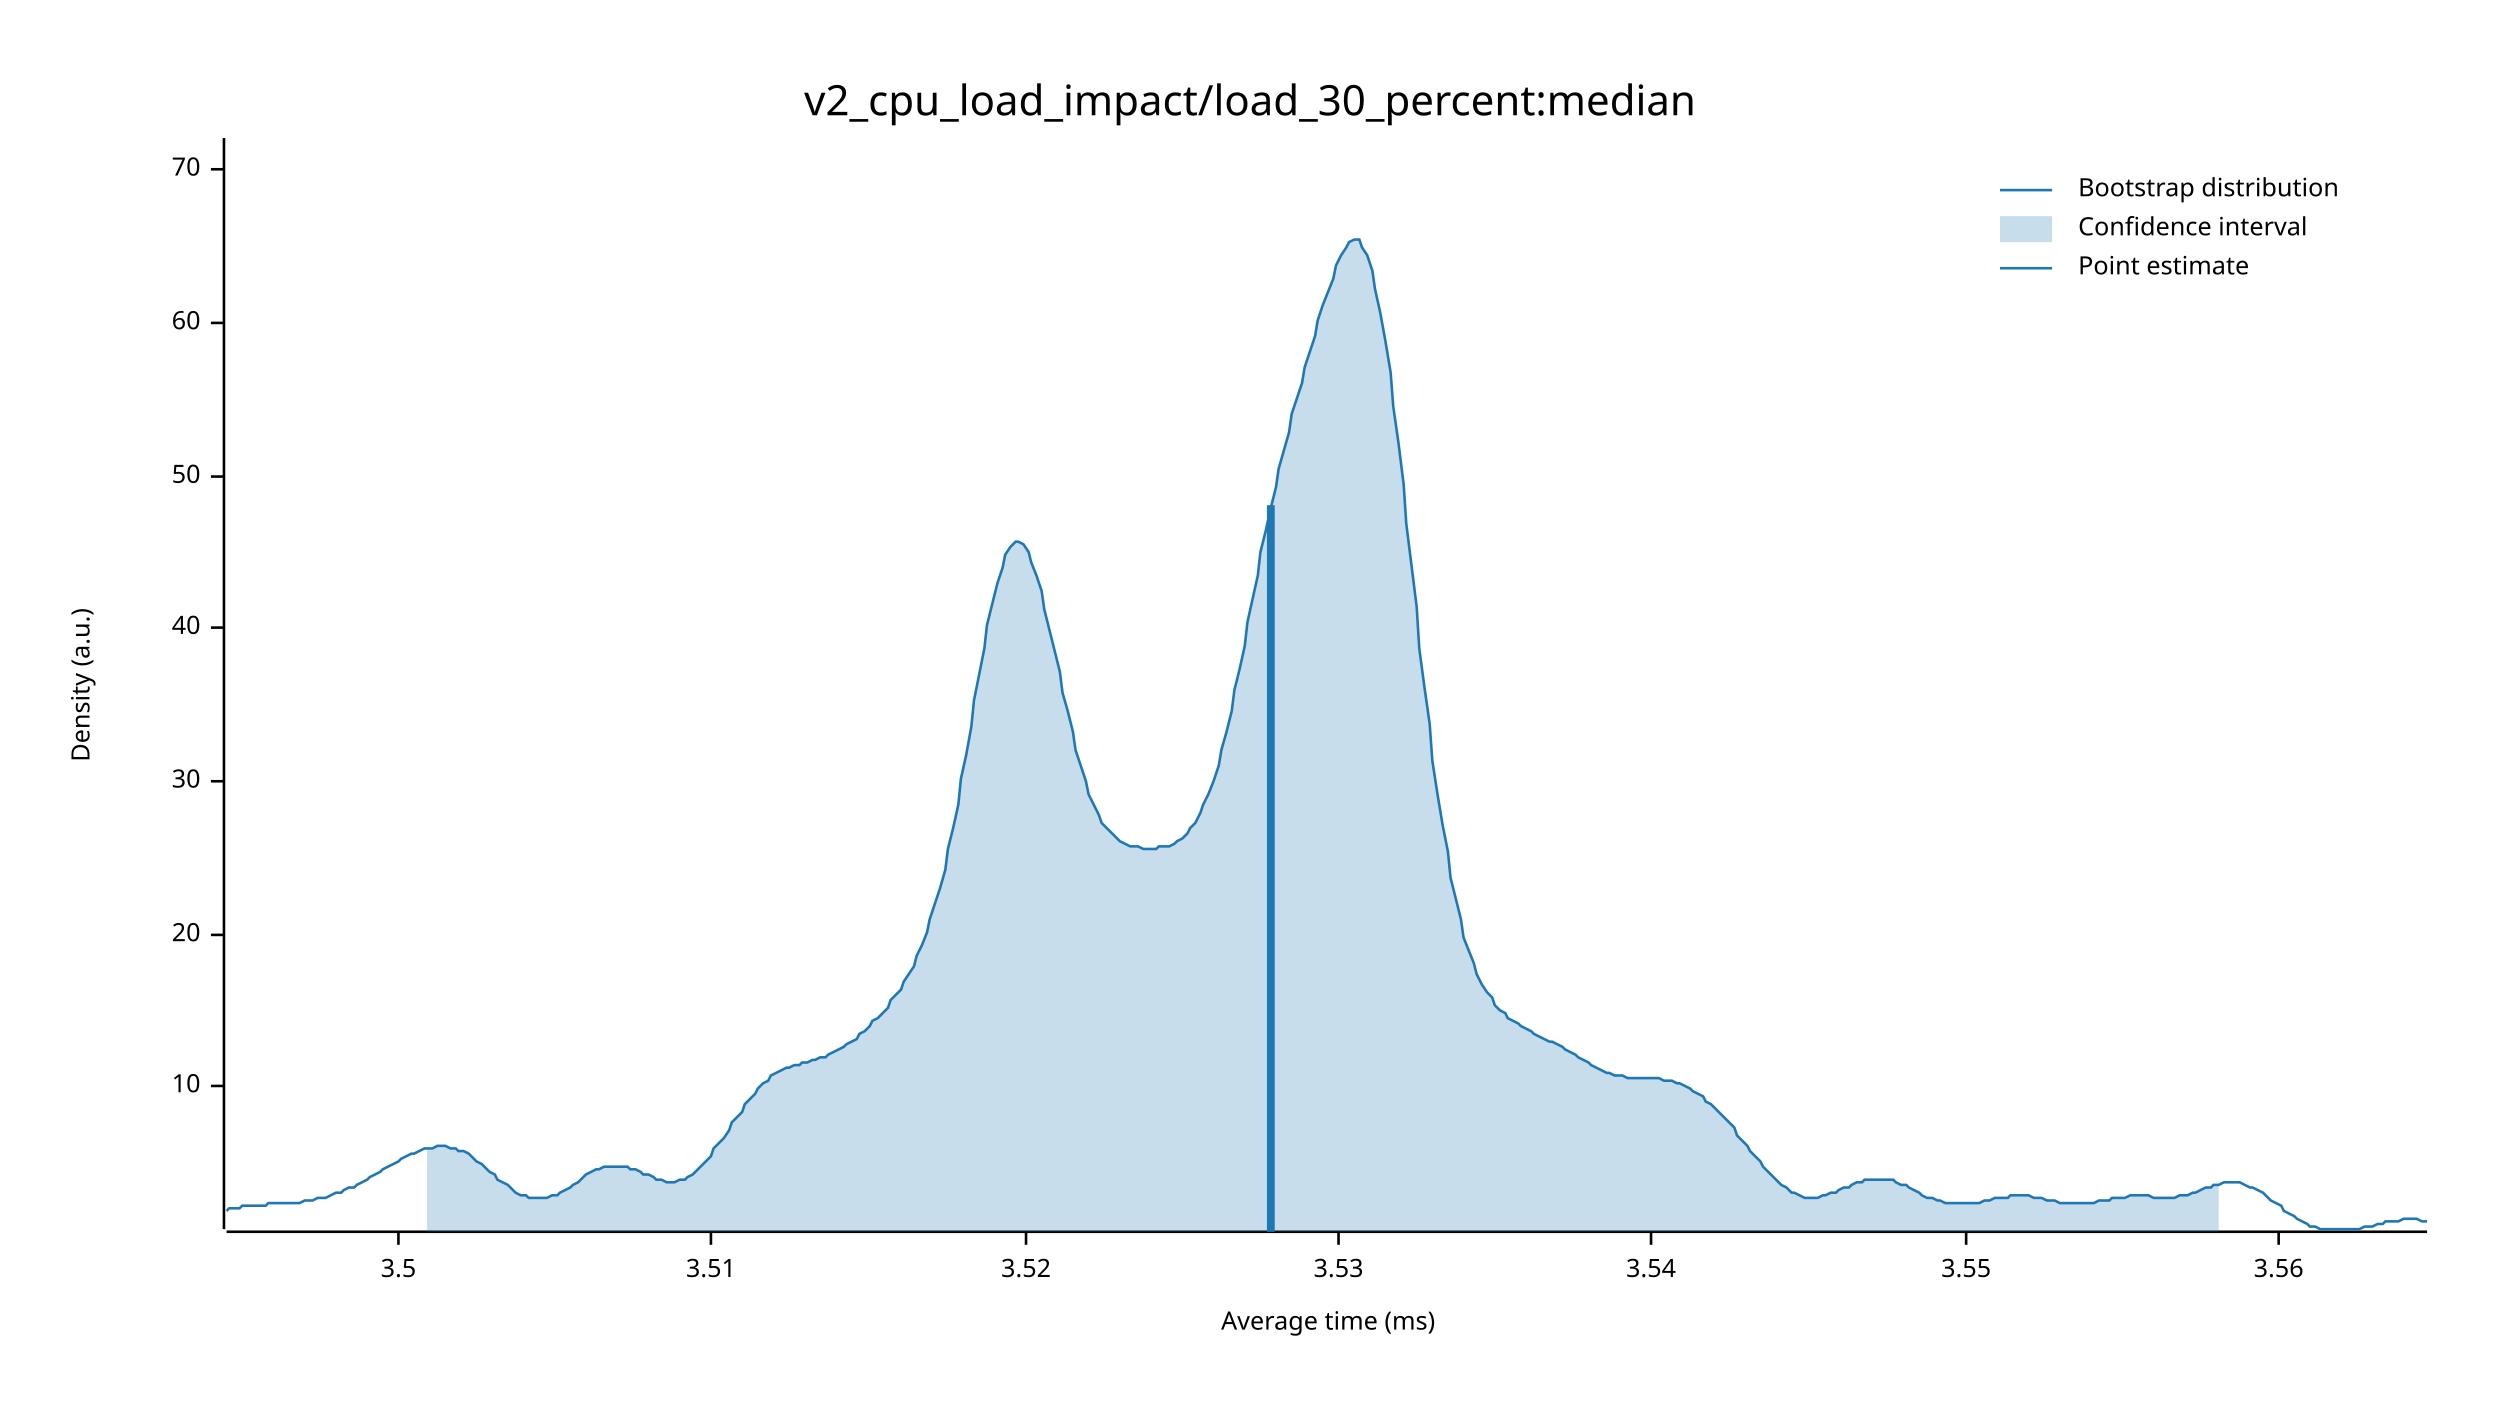
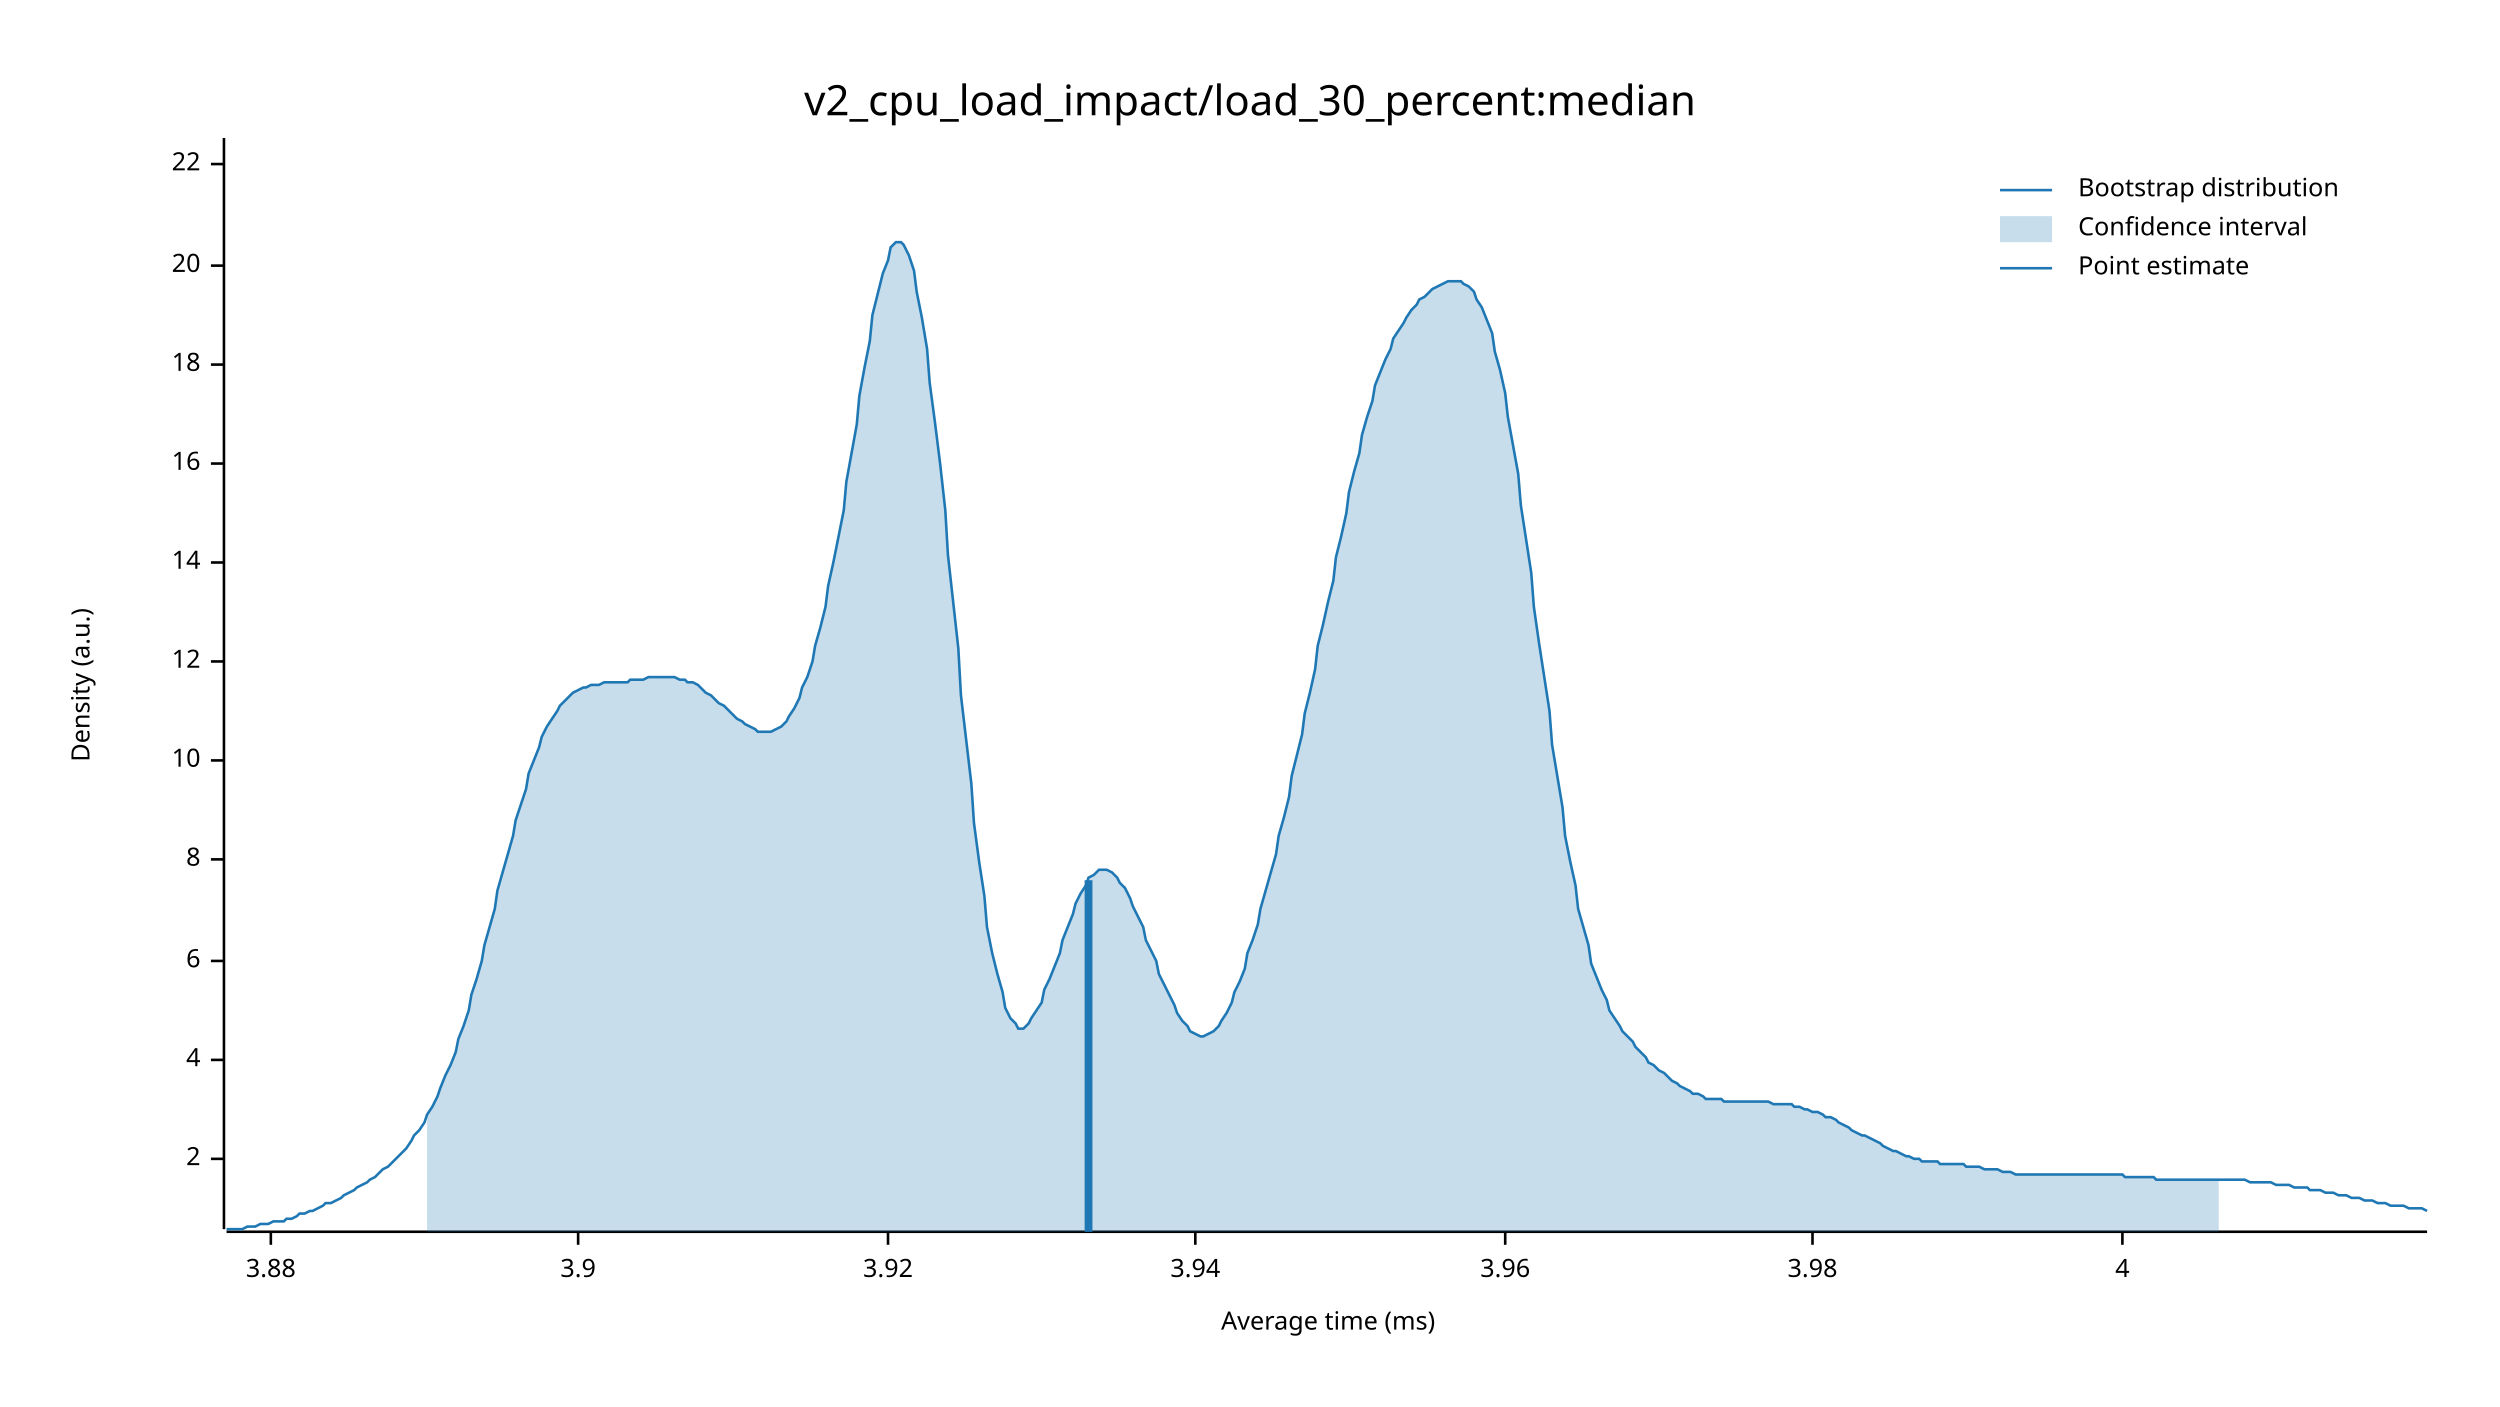
<svg xmlns="http://www.w3.org/2000/svg" width="960" height="540" viewBox="0 0 960 540">
  <text x="480" y="32" dy="0.76em" text-anchor="middle" font-family="sans-serif" font-size="16.129" opacity="1" fill="#000000">
v2_cpu_load_impact/load_30_percent:median
</text>
  <text x="27" y="263" dy="0.76em" text-anchor="middle" font-family="sans-serif" font-size="9.677" opacity="1" fill="#000000" transform="rotate(270, 27, 263)">
Density (a.u.)
</text>
  <text x="510" y="513" dy="-0.5ex" text-anchor="middle" font-family="sans-serif" font-size="9.677" opacity="1" fill="#000000">
Average time (ms)
</text>
  <polyline fill="none" opacity="1" stroke="#000000" stroke-width="1" points="86,53 86,472 " />
-   <text x="77" y="417" dy="0.5ex" text-anchor="end" font-family="sans-serif" font-size="9.677" opacity="1" fill="#000000">
+   <text x="77" y="445" dy="0.5ex" text-anchor="end" font-family="sans-serif" font-size="9.677" opacity="1" fill="#000000">
+ 2
+ </text>
+   <polyline fill="none" opacity="1" stroke="#000000" stroke-width="1" points="81,445 86,445 " />
+   <text x="77" y="407" dy="0.5ex" text-anchor="end" font-family="sans-serif" font-size="9.677" opacity="1" fill="#000000">
+ 4
+ </text>
+   <polyline fill="none" opacity="1" stroke="#000000" stroke-width="1" points="81,407 86,407 " />
+   <text x="77" y="369" dy="0.5ex" text-anchor="end" font-family="sans-serif" font-size="9.677" opacity="1" fill="#000000">
+ 6
+ </text>
+   <polyline fill="none" opacity="1" stroke="#000000" stroke-width="1" points="81,369 86,369 " />
+   <text x="77" y="330" dy="0.5ex" text-anchor="end" font-family="sans-serif" font-size="9.677" opacity="1" fill="#000000">
+ 8
+ </text>
+   <polyline fill="none" opacity="1" stroke="#000000" stroke-width="1" points="81,330 86,330 " />
+   <text x="77" y="292" dy="0.5ex" text-anchor="end" font-family="sans-serif" font-size="9.677" opacity="1" fill="#000000">
10
</text>
-   <polyline fill="none" opacity="1" stroke="#000000" stroke-width="1" points="81,417 86,417 " />
-   <text x="77" y="359" dy="0.5ex" text-anchor="end" font-family="sans-serif" font-size="9.677" opacity="1" fill="#000000">
+   <polyline fill="none" opacity="1" stroke="#000000" stroke-width="1" points="81,292 86,292 " />
+   <text x="77" y="254" dy="0.5ex" text-anchor="end" font-family="sans-serif" font-size="9.677" opacity="1" fill="#000000">
+ 12
+ </text>
+   <polyline fill="none" opacity="1" stroke="#000000" stroke-width="1" points="81,254 86,254 " />
+   <text x="77" y="216" dy="0.5ex" text-anchor="end" font-family="sans-serif" font-size="9.677" opacity="1" fill="#000000">
+ 14
+ </text>
+   <polyline fill="none" opacity="1" stroke="#000000" stroke-width="1" points="81,216 86,216 " />
+   <text x="77" y="178" dy="0.5ex" text-anchor="end" font-family="sans-serif" font-size="9.677" opacity="1" fill="#000000">
+ 16
+ </text>
+   <polyline fill="none" opacity="1" stroke="#000000" stroke-width="1" points="81,178 86,178 " />
+   <text x="77" y="140" dy="0.5ex" text-anchor="end" font-family="sans-serif" font-size="9.677" opacity="1" fill="#000000">
+ 18
+ </text>
+   <polyline fill="none" opacity="1" stroke="#000000" stroke-width="1" points="81,140 86,140 " />
+   <text x="77" y="102" dy="0.5ex" text-anchor="end" font-family="sans-serif" font-size="9.677" opacity="1" fill="#000000">
20
</text>
-   <polyline fill="none" opacity="1" stroke="#000000" stroke-width="1" points="81,359 86,359 " />
-   <text x="77" y="300" dy="0.5ex" text-anchor="end" font-family="sans-serif" font-size="9.677" opacity="1" fill="#000000">
- 30
+   <polyline fill="none" opacity="1" stroke="#000000" stroke-width="1" points="81,102 86,102 " />
+   <text x="77" y="63" dy="0.5ex" text-anchor="end" font-family="sans-serif" font-size="9.677" opacity="1" fill="#000000">
+ 22
</text>
-   <polyline fill="none" opacity="1" stroke="#000000" stroke-width="1" points="81,300 86,300 " />
-   <text x="77" y="241" dy="0.5ex" text-anchor="end" font-family="sans-serif" font-size="9.677" opacity="1" fill="#000000">
- 40
+   <polyline fill="none" opacity="1" stroke="#000000" stroke-width="1" points="81,63 86,63 " />
+   <polyline fill="none" opacity="1" stroke="#000000" stroke-width="1" points="87,473 932,473 " />
+   <text x="104" y="483" dy="0.76em" text-anchor="middle" font-family="sans-serif" font-size="9.677" opacity="1" fill="#000000">
+ 3.88
</text>
-   <polyline fill="none" opacity="1" stroke="#000000" stroke-width="1" points="81,241 86,241 " />
-   <text x="77" y="183" dy="0.5ex" text-anchor="end" font-family="sans-serif" font-size="9.677" opacity="1" fill="#000000">
- 50
+   <polyline fill="none" opacity="1" stroke="#000000" stroke-width="1" points="104,473 104,478 " />
+   <text x="222" y="483" dy="0.76em" text-anchor="middle" font-family="sans-serif" font-size="9.677" opacity="1" fill="#000000">
+ 3.9
</text>
-   <polyline fill="none" opacity="1" stroke="#000000" stroke-width="1" points="81,183 86,183 " />
-   <text x="77" y="124" dy="0.5ex" text-anchor="end" font-family="sans-serif" font-size="9.677" opacity="1" fill="#000000">
- 60
+   <polyline fill="none" opacity="1" stroke="#000000" stroke-width="1" points="222,473 222,478 " />
+   <text x="341" y="483" dy="0.76em" text-anchor="middle" font-family="sans-serif" font-size="9.677" opacity="1" fill="#000000">
+ 3.92
</text>
-   <polyline fill="none" opacity="1" stroke="#000000" stroke-width="1" points="81,124 86,124 " />
-   <text x="77" y="65" dy="0.5ex" text-anchor="end" font-family="sans-serif" font-size="9.677" opacity="1" fill="#000000">
- 70
+   <polyline fill="none" opacity="1" stroke="#000000" stroke-width="1" points="341,473 341,478 " />
+   <text x="459" y="483" dy="0.76em" text-anchor="middle" font-family="sans-serif" font-size="9.677" opacity="1" fill="#000000">
+ 3.94
</text>
-   <polyline fill="none" opacity="1" stroke="#000000" stroke-width="1" points="81,65 86,65 " />
-   <polyline fill="none" opacity="1" stroke="#000000" stroke-width="1" points="87,473 932,473 " />
-   <text x="153" y="483" dy="0.76em" text-anchor="middle" font-family="sans-serif" font-size="9.677" opacity="1" fill="#000000">
- 3.5
+   <polyline fill="none" opacity="1" stroke="#000000" stroke-width="1" points="459,473 459,478 " />
+   <text x="578" y="483" dy="0.76em" text-anchor="middle" font-family="sans-serif" font-size="9.677" opacity="1" fill="#000000">
+ 3.96
</text>
-   <polyline fill="none" opacity="1" stroke="#000000" stroke-width="1" points="153,473 153,478 " />
-   <text x="273" y="483" dy="0.76em" text-anchor="middle" font-family="sans-serif" font-size="9.677" opacity="1" fill="#000000">
- 3.51
+   <polyline fill="none" opacity="1" stroke="#000000" stroke-width="1" points="578,473 578,478 " />
+   <text x="696" y="483" dy="0.76em" text-anchor="middle" font-family="sans-serif" font-size="9.677" opacity="1" fill="#000000">
+ 3.98
</text>
-   <polyline fill="none" opacity="1" stroke="#000000" stroke-width="1" points="273,473 273,478 " />
-   <text x="394" y="483" dy="0.76em" text-anchor="middle" font-family="sans-serif" font-size="9.677" opacity="1" fill="#000000">
- 3.52
+   <polyline fill="none" opacity="1" stroke="#000000" stroke-width="1" points="696,473 696,478 " />
+   <text x="815" y="483" dy="0.76em" text-anchor="middle" font-family="sans-serif" font-size="9.677" opacity="1" fill="#000000">
+ 4
</text>
-   <polyline fill="none" opacity="1" stroke="#000000" stroke-width="1" points="394,473 394,478 " />
-   <text x="514" y="483" dy="0.76em" text-anchor="middle" font-family="sans-serif" font-size="9.677" opacity="1" fill="#000000">
- 3.53
- </text>
-   <polyline fill="none" opacity="1" stroke="#000000" stroke-width="1" points="514,473 514,478 " />
-   <text x="634" y="483" dy="0.76em" text-anchor="middle" font-family="sans-serif" font-size="9.677" opacity="1" fill="#000000">
- 3.54
- </text>
-   <polyline fill="none" opacity="1" stroke="#000000" stroke-width="1" points="634,473 634,478 " />
-   <text x="755" y="483" dy="0.76em" text-anchor="middle" font-family="sans-serif" font-size="9.677" opacity="1" fill="#000000">
- 3.55
- </text>
-   <polyline fill="none" opacity="1" stroke="#000000" stroke-width="1" points="755,473 755,478 " />
-   <text x="875" y="483" dy="0.76em" text-anchor="middle" font-family="sans-serif" font-size="9.677" opacity="1" fill="#000000">
- 3.56
- </text>
-   <polyline fill="none" opacity="1" stroke="#000000" stroke-width="1" points="875,473 875,478 " />
-   <polyline fill="none" opacity="1" stroke="#1F78B4" stroke-width="1" points="87,465 88,464 90,464 92,464 93,463 95,463 97,463 98,463 100,463 102,463 103,462 105,462 107,462 109,462 110,462 112,462 114,462 115,462 117,461 119,461 120,461 122,460 124,460 125,460 127,459 129,458 131,458 132,457 134,456 136,456 137,455 139,454 141,453 142,452 144,451 146,450 147,449 149,448 151,447 153,446 154,445 156,444 158,443 159,443 161,442 163,441 164,441 166,441 168,440 169,440 171,440 173,441 175,441 176,442 178,442 180,443 181,444 183,446 185,447 186,448 188,450 190,451 191,453 193,454 195,455 197,457 198,458 200,459 202,459 203,460 205,460 207,460 208,460 210,460 212,459 214,459 215,458 217,457 219,456 220,455 222,454 224,452 225,451 227,450 229,449 230,449 232,448 234,448 236,448 237,448 239,448 241,448 242,449 244,449 246,450 247,451 249,451 251,452 252,453 254,453 256,454 258,454 259,454 261,453 263,453 264,452 266,451 268,449 269,448 271,446 273,444 274,441 276,439 278,437 280,434 281,431 283,429 285,427 286,424 288,422 290,420 291,418 293,416 295,415 296,413 298,412 300,411 302,410 303,410 305,409 307,409 308,408 310,408 312,407 313,407 315,406 317,406 318,405 320,404 322,403 324,402 325,401 327,400 329,399 330,397 332,396 334,394 335,392 337,391 339,389 341,387 342,384 344,382 346,380 347,377 349,374 351,371 352,367 354,363 356,358 357,353 359,347 361,341 363,334 364,326 366,318 368,309 369,299 371,290 373,279 374,269 376,259 378,249 379,240 381,232 383,224 385,218 386,213 388,210 390,208 391,208 393,209 395,212 396,216 398,221 400,227 401,234 403,242 405,250 407,258 408,266 410,273 412,281 413,288 415,294 417,300 418,305 420,309 422,313 423,316 425,318 427,320 429,322 430,323 432,324 434,325 435,325 437,325 439,326 440,326 442,326 444,326 445,325 447,325 449,325 451,324 452,323 454,322 456,320 457,318 459,316 461,312 462,309 464,305 466,300 468,294 469,288 471,281 473,273 474,265 476,257 478,248 479,239 481,230 483,221 484,212 486,204 488,195 490,187 491,180 493,173 495,166 496,159 498,153 500,147 501,141 503,135 505,129 506,123 508,117 510,112 512,107 513,102 515,98 517,95 518,93 520,92 522,92 523,95 525,98 527,104 528,111 530,120 532,131 534,143 535,156 537,170 539,186 540,201 542,217 544,233 545,249 547,264 549,278 550,292 552,305 554,317 556,327 557,337 559,345 561,353 562,360 564,365 566,370 567,374 569,378 571,381 573,383 574,386 576,388 578,389 579,391 581,392 583,393 584,394 586,395 588,396 589,397 591,398 593,399 595,400 596,400 598,401 600,402 601,403 603,404 605,405 606,406 608,407 610,408 611,409 613,410 615,411 617,412 618,412 620,413 622,413 623,413 625,414 627,414 628,414 630,414 632,414 633,414 635,414 637,414 639,415 640,415 642,415 644,416 645,416 647,417 649,418 650,419 652,420 654,421 655,423 657,424 659,426 661,428 662,429 664,431 666,433 667,436 669,438 671,440 672,442 674,444 676,446 677,448 679,450 681,452 683,454 684,455 686,456 688,458 689,458 691,459 693,460 694,460 696,460 698,460 700,459 701,459 703,458 705,458 706,457 708,456 710,456 711,455 713,454 715,454 716,453 718,453 720,453 722,453 723,453 725,453 727,453 728,454 730,455 732,455 733,456 735,457 737,458 738,459 740,460 742,460 744,461 745,461 747,462 749,462 750,462 752,462 754,462 755,462 757,462 759,462 760,462 762,461 764,461 766,460 767,460 769,460 771,460 772,459 774,459 776,459 777,459 779,459 781,460 782,460 784,460 786,461 788,461 789,461 791,462 793,462 794,462 796,462 798,462 799,462 801,462 803,462 804,462 806,461 808,461 810,461 811,460 813,460 815,460 816,460 818,459 820,459 821,459 823,459 825,459 827,460 828,460 830,460 832,460 833,460 835,460 837,459 838,459 840,459 842,458 843,458 845,457 847,456 849,456 850,455 852,455 854,454 855,454 857,454 859,454 860,454 862,455 864,456 865,456 867,457 869,458 871,460 872,461 874,462 876,463 877,465 879,466 881,467 882,468 884,469 886,470 887,471 889,471 891,472 893,472 894,472 896,472 898,472 899,472 901,472 903,472 904,472 906,472 908,471 909,471 911,471 913,470 915,470 916,469 918,469 920,469 921,469 923,468 925,468 926,468 928,468 930,469 932,469 " />
-   <polygon opacity="0.25" fill="#1F78B4" points="164,441 166,441 168,440 169,440 171,440 173,441 175,441 176,442 178,442 180,443 181,444 183,446 185,447 186,448 188,450 190,451 191,453 193,454 195,455 197,457 198,458 200,459 202,459 203,460 205,460 207,460 208,460 210,460 212,459 214,459 215,458 217,457 219,456 220,455 222,454 224,452 225,451 227,450 229,449 230,449 232,448 234,448 236,448 237,448 239,448 241,448 242,449 244,449 246,450 247,451 249,451 251,452 252,453 254,453 256,454 258,454 259,454 261,453 263,453 264,452 266,451 268,449 269,448 271,446 273,444 274,441 276,439 278,437 280,434 281,431 283,429 285,427 286,424 288,422 290,420 291,418 293,416 295,415 296,413 298,412 300,411 302,410 303,410 305,409 307,409 308,408 310,408 312,407 313,407 315,406 317,406 318,405 320,404 322,403 324,402 325,401 327,400 329,399 330,397 332,396 334,394 335,392 337,391 339,389 341,387 342,384 344,382 346,380 347,377 349,374 351,371 352,367 354,363 356,358 357,353 359,347 361,341 363,334 364,326 366,318 368,309 369,299 371,290 373,279 374,269 376,259 378,249 379,240 381,232 383,224 385,218 386,213 388,210 390,208 391,208 393,209 395,212 396,216 398,221 400,227 401,234 403,242 405,250 407,258 408,266 410,273 412,281 413,288 415,294 417,300 418,305 420,309 422,313 423,316 425,318 427,320 429,322 430,323 432,324 434,325 435,325 437,325 439,326 440,326 442,326 444,326 445,325 447,325 449,325 451,324 452,323 454,322 456,320 457,318 459,316 461,312 462,309 464,305 466,300 468,294 469,288 471,281 473,273 474,265 476,257 478,248 479,239 481,230 483,221 484,212 486,204 488,195 490,187 491,180 493,173 495,166 496,159 498,153 500,147 501,141 503,135 505,129 506,123 508,117 510,112 512,107 513,102 515,98 517,95 518,93 520,92 522,92 523,95 525,98 527,104 528,111 530,120 532,131 534,143 535,156 537,170 539,186 540,201 542,217 544,233 545,249 547,264 549,278 550,292 552,305 554,317 556,327 557,337 559,345 561,353 562,360 564,365 566,370 567,374 569,378 571,381 573,383 574,386 576,388 578,389 579,391 581,392 583,393 584,394 586,395 588,396 589,397 591,398 593,399 595,400 596,400 598,401 600,402 601,403 603,404 605,405 606,406 608,407 610,408 611,409 613,410 615,411 617,412 618,412 620,413 622,413 623,413 625,414 627,414 628,414 630,414 632,414 633,414 635,414 637,414 639,415 640,415 642,415 644,416 645,416 647,417 649,418 650,419 652,420 654,421 655,423 657,424 659,426 661,428 662,429 664,431 666,433 667,436 669,438 671,440 672,442 674,444 676,446 677,448 679,450 681,452 683,454 684,455 686,456 688,458 689,458 691,459 693,460 694,460 696,460 698,460 700,459 701,459 703,458 705,458 706,457 708,456 710,456 711,455 713,454 715,454 716,453 718,453 720,453 722,453 723,453 725,453 727,453 728,454 730,455 732,455 733,456 735,457 737,458 738,459 740,460 742,460 744,461 745,461 747,462 749,462 750,462 752,462 754,462 755,462 757,462 759,462 760,462 762,461 764,461 766,460 767,460 769,460 771,460 772,459 774,459 776,459 777,459 779,459 781,460 782,460 784,460 786,461 788,461 789,461 791,462 793,462 794,462 796,462 798,462 799,462 801,462 803,462 804,462 806,461 808,461 810,461 811,460 813,460 815,460 816,460 818,459 820,459 821,459 823,459 825,459 827,460 828,460 830,460 832,460 833,460 835,460 837,459 838,459 840,459 842,458 843,458 845,457 847,456 849,456 850,455 852,455 852,473 164,473 " />
-   <polyline fill="none" opacity="1" stroke="#1F78B4" stroke-width="3" points="488,473 488,194 " />
+   <polyline fill="none" opacity="1" stroke="#000000" stroke-width="1" points="815,473 815,478 " />
+   <polyline fill="none" opacity="1" stroke="#1F78B4" stroke-width="1" points="87,472 88,472 90,472 92,472 93,472 95,471 97,471 98,471 100,470 102,470 103,470 105,469 107,469 109,469 110,468 112,468 114,467 115,466 117,466 119,465 120,465 122,464 124,463 125,462 127,462 129,461 131,460 132,459 134,458 136,457 137,456 139,455 141,454 142,453 144,452 146,450 147,449 149,448 151,446 153,444 154,443 156,441 158,438 159,436 161,434 163,431 164,428 166,425 168,421 169,418 171,413 173,409 175,404 176,399 178,394 180,388 181,382 183,376 185,369 186,363 188,356 190,349 191,342 193,335 195,328 197,321 198,315 200,309 202,303 203,297 205,292 207,287 208,283 210,279 212,276 214,273 215,271 217,269 219,267 220,266 222,265 224,264 225,264 227,263 229,263 230,263 232,262 234,262 236,262 237,262 239,262 241,262 242,261 244,261 246,261 247,261 249,260 251,260 252,260 254,260 256,260 258,260 259,260 261,261 263,261 264,262 266,262 268,263 269,264 271,266 273,267 274,268 276,270 278,271 280,273 281,274 283,276 285,277 286,278 288,279 290,280 291,281 293,281 295,281 296,281 298,280 300,279 302,277 303,275 305,272 307,268 308,264 310,260 312,254 313,248 315,241 317,233 318,225 320,216 322,206 324,196 325,185 327,174 329,163 330,152 332,141 334,131 335,121 337,113 339,105 341,100 342,95 344,93 346,93 347,94 349,98 351,104 352,112 354,122 356,134 357,147 359,162 361,178 363,196 364,213 366,231 368,249 369,267 371,284 373,301 374,316 376,331 378,344 379,356 381,366 383,374 385,381 386,387 388,391 390,393 391,395 393,395 395,393 396,391 398,388 400,385 401,380 403,376 405,371 407,366 408,361 410,356 412,351 413,347 415,343 417,340 418,337 420,336 422,334 423,334 425,334 427,335 429,337 430,339 432,341 434,345 435,348 437,352 439,356 440,361 442,365 444,369 445,374 447,378 449,382 451,386 452,389 454,392 456,394 457,396 459,397 461,398 462,398 464,397 466,396 468,394 469,392 471,389 473,385 474,381 476,377 478,372 479,366 481,361 483,355 484,349 486,342 488,335 490,328 491,321 493,314 495,306 496,298 498,290 500,282 501,274 503,266 505,257 506,248 508,240 510,231 512,223 513,214 515,206 517,197 518,189 520,181 522,174 523,167 525,160 527,154 528,148 530,143 532,138 534,134 535,130 537,127 539,124 540,122 542,119 544,117 545,115 547,114 549,112 550,111 552,110 554,109 556,108 557,108 559,108 561,108 562,109 564,110 566,112 567,115 569,118 571,123 573,128 574,135 576,142 578,151 579,160 581,171 583,182 584,194 586,207 588,220 589,233 591,247 593,260 595,273 596,286 598,298 600,310 601,321 603,331 605,340 606,349 608,356 610,363 611,370 613,375 615,380 617,384 618,388 620,391 622,394 623,396 625,398 627,400 628,402 630,404 632,406 633,408 635,409 637,411 639,412 640,413 642,415 644,416 645,417 647,418 649,419 650,420 652,420 654,421 655,422 657,422 659,422 661,422 662,423 664,423 666,423 667,423 669,423 671,423 672,423 674,423 676,423 677,423 679,423 681,424 683,424 684,424 686,424 688,424 689,425 691,425 693,426 694,426 696,427 698,427 700,428 701,429 703,429 705,430 706,431 708,432 710,433 711,434 713,435 715,436 716,436 718,437 720,438 722,439 723,440 725,441 727,442 728,442 730,443 732,444 733,444 735,445 737,445 738,446 740,446 742,446 744,446 745,447 747,447 749,447 750,447 752,447 754,447 755,448 757,448 759,448 760,448 762,449 764,449 766,449 767,449 769,450 771,450 772,450 774,451 776,451 777,451 779,451 781,451 782,451 784,451 786,451 788,451 789,451 791,451 793,451 794,451 796,451 798,451 799,451 801,451 803,451 804,451 806,451 808,451 810,451 811,451 813,451 815,451 816,452 818,452 820,452 821,452 823,452 825,452 827,452 828,453 830,453 832,453 833,453 835,453 837,453 838,453 840,453 842,453 843,453 845,453 847,453 849,453 850,453 852,453 854,453 855,453 857,453 859,453 860,453 862,453 864,454 865,454 867,454 869,454 871,454 872,454 874,455 876,455 877,455 879,455 881,456 882,456 884,456 886,456 887,457 889,457 891,457 893,458 894,458 896,458 898,459 899,459 901,459 903,460 904,460 906,460 908,461 909,461 911,461 913,462 915,462 916,462 918,463 920,463 921,463 923,463 925,464 926,464 928,464 930,464 932,465 " />
+   <polygon opacity="0.25" fill="#1F78B4" points="164,428 166,425 168,421 169,418 171,413 173,409 175,404 176,399 178,394 180,388 181,382 183,376 185,369 186,363 188,356 190,349 191,342 193,335 195,328 197,321 198,315 200,309 202,303 203,297 205,292 207,287 208,283 210,279 212,276 214,273 215,271 217,269 219,267 220,266 222,265 224,264 225,264 227,263 229,263 230,263 232,262 234,262 236,262 237,262 239,262 241,262 242,261 244,261 246,261 247,261 249,260 251,260 252,260 254,260 256,260 258,260 259,260 261,261 263,261 264,262 266,262 268,263 269,264 271,266 273,267 274,268 276,270 278,271 280,273 281,274 283,276 285,277 286,278 288,279 290,280 291,281 293,281 295,281 296,281 298,280 300,279 302,277 303,275 305,272 307,268 308,264 310,260 312,254 313,248 315,241 317,233 318,225 320,216 322,206 324,196 325,185 327,174 329,163 330,152 332,141 334,131 335,121 337,113 339,105 341,100 342,95 344,93 346,93 347,94 349,98 351,104 352,112 354,122 356,134 357,147 359,162 361,178 363,196 364,213 366,231 368,249 369,267 371,284 373,301 374,316 376,331 378,344 379,356 381,366 383,374 385,381 386,387 388,391 390,393 391,395 393,395 395,393 396,391 398,388 400,385 401,380 403,376 405,371 407,366 408,361 410,356 412,351 413,347 415,343 417,340 418,337 420,336 422,334 423,334 425,334 427,335 429,337 430,339 432,341 434,345 435,348 437,352 439,356 440,361 442,365 444,369 445,374 447,378 449,382 451,386 452,389 454,392 456,394 457,396 459,397 461,398 462,398 464,397 466,396 468,394 469,392 471,389 473,385 474,381 476,377 478,372 479,366 481,361 483,355 484,349 486,342 488,335 490,328 491,321 493,314 495,306 496,298 498,290 500,282 501,274 503,266 505,257 506,248 508,240 510,231 512,223 513,214 515,206 517,197 518,189 520,181 522,174 523,167 525,160 527,154 528,148 530,143 532,138 534,134 535,130 537,127 539,124 540,122 542,119 544,117 545,115 547,114 549,112 550,111 552,110 554,109 556,108 557,108 559,108 561,108 562,109 564,110 566,112 567,115 569,118 571,123 573,128 574,135 576,142 578,151 579,160 581,171 583,182 584,194 586,207 588,220 589,233 591,247 593,260 595,273 596,286 598,298 600,310 601,321 603,331 605,340 606,349 608,356 610,363 611,370 613,375 615,380 617,384 618,388 620,391 622,394 623,396 625,398 627,400 628,402 630,404 632,406 633,408 635,409 637,411 639,412 640,413 642,415 644,416 645,417 647,418 649,419 650,420 652,420 654,421 655,422 657,422 659,422 661,422 662,423 664,423 666,423 667,423 669,423 671,423 672,423 674,423 676,423 677,423 679,423 681,424 683,424 684,424 686,424 688,424 689,425 691,425 693,426 694,426 696,427 698,427 700,428 701,429 703,429 705,430 706,431 708,432 710,433 711,434 713,435 715,436 716,436 718,437 720,438 722,439 723,440 725,441 727,442 728,442 730,443 732,444 733,444 735,445 737,445 738,446 740,446 742,446 744,446 745,447 747,447 749,447 750,447 752,447 754,447 755,448 757,448 759,448 760,448 762,449 764,449 766,449 767,449 769,450 771,450 772,450 774,451 776,451 777,451 779,451 781,451 782,451 784,451 786,451 788,451 789,451 791,451 793,451 794,451 796,451 798,451 799,451 801,451 803,451 804,451 806,451 808,451 810,451 811,451 813,451 815,451 816,452 818,452 820,452 821,452 823,452 825,452 827,452 828,453 830,453 832,453 833,453 835,453 837,453 838,453 840,453 842,453 843,453 845,453 847,453 849,453 850,453 852,453 852,473 164,473 " />
+   <polyline fill="none" opacity="1" stroke="#1F78B4" stroke-width="3" points="418,473 418,338 " />
  <text x="798" y="68" dy="0.76em" text-anchor="start" font-family="sans-serif" font-size="9.677" opacity="1" fill="#000000">
Bootstrap distribution
</text>
  <text x="798" y="83" dy="0.76em" text-anchor="start" font-family="sans-serif" font-size="9.677" opacity="1" fill="#000000">
Confidence interval
</text>
  <text x="798" y="98" dy="0.76em" text-anchor="start" font-family="sans-serif" font-size="9.677" opacity="1" fill="#000000">
Point estimate
</text>
  <polyline fill="none" opacity="1" stroke="#1F78B4" stroke-width="1" points="768,73 788,73 " />
  <rect x="768" y="83" width="20" height="10" opacity="0.25" fill="#1F78B4" stroke="none" />
  <polyline fill="none" opacity="1" stroke="#1F78B4" stroke-width="1" points="768,103 788,103 " />
</svg>
